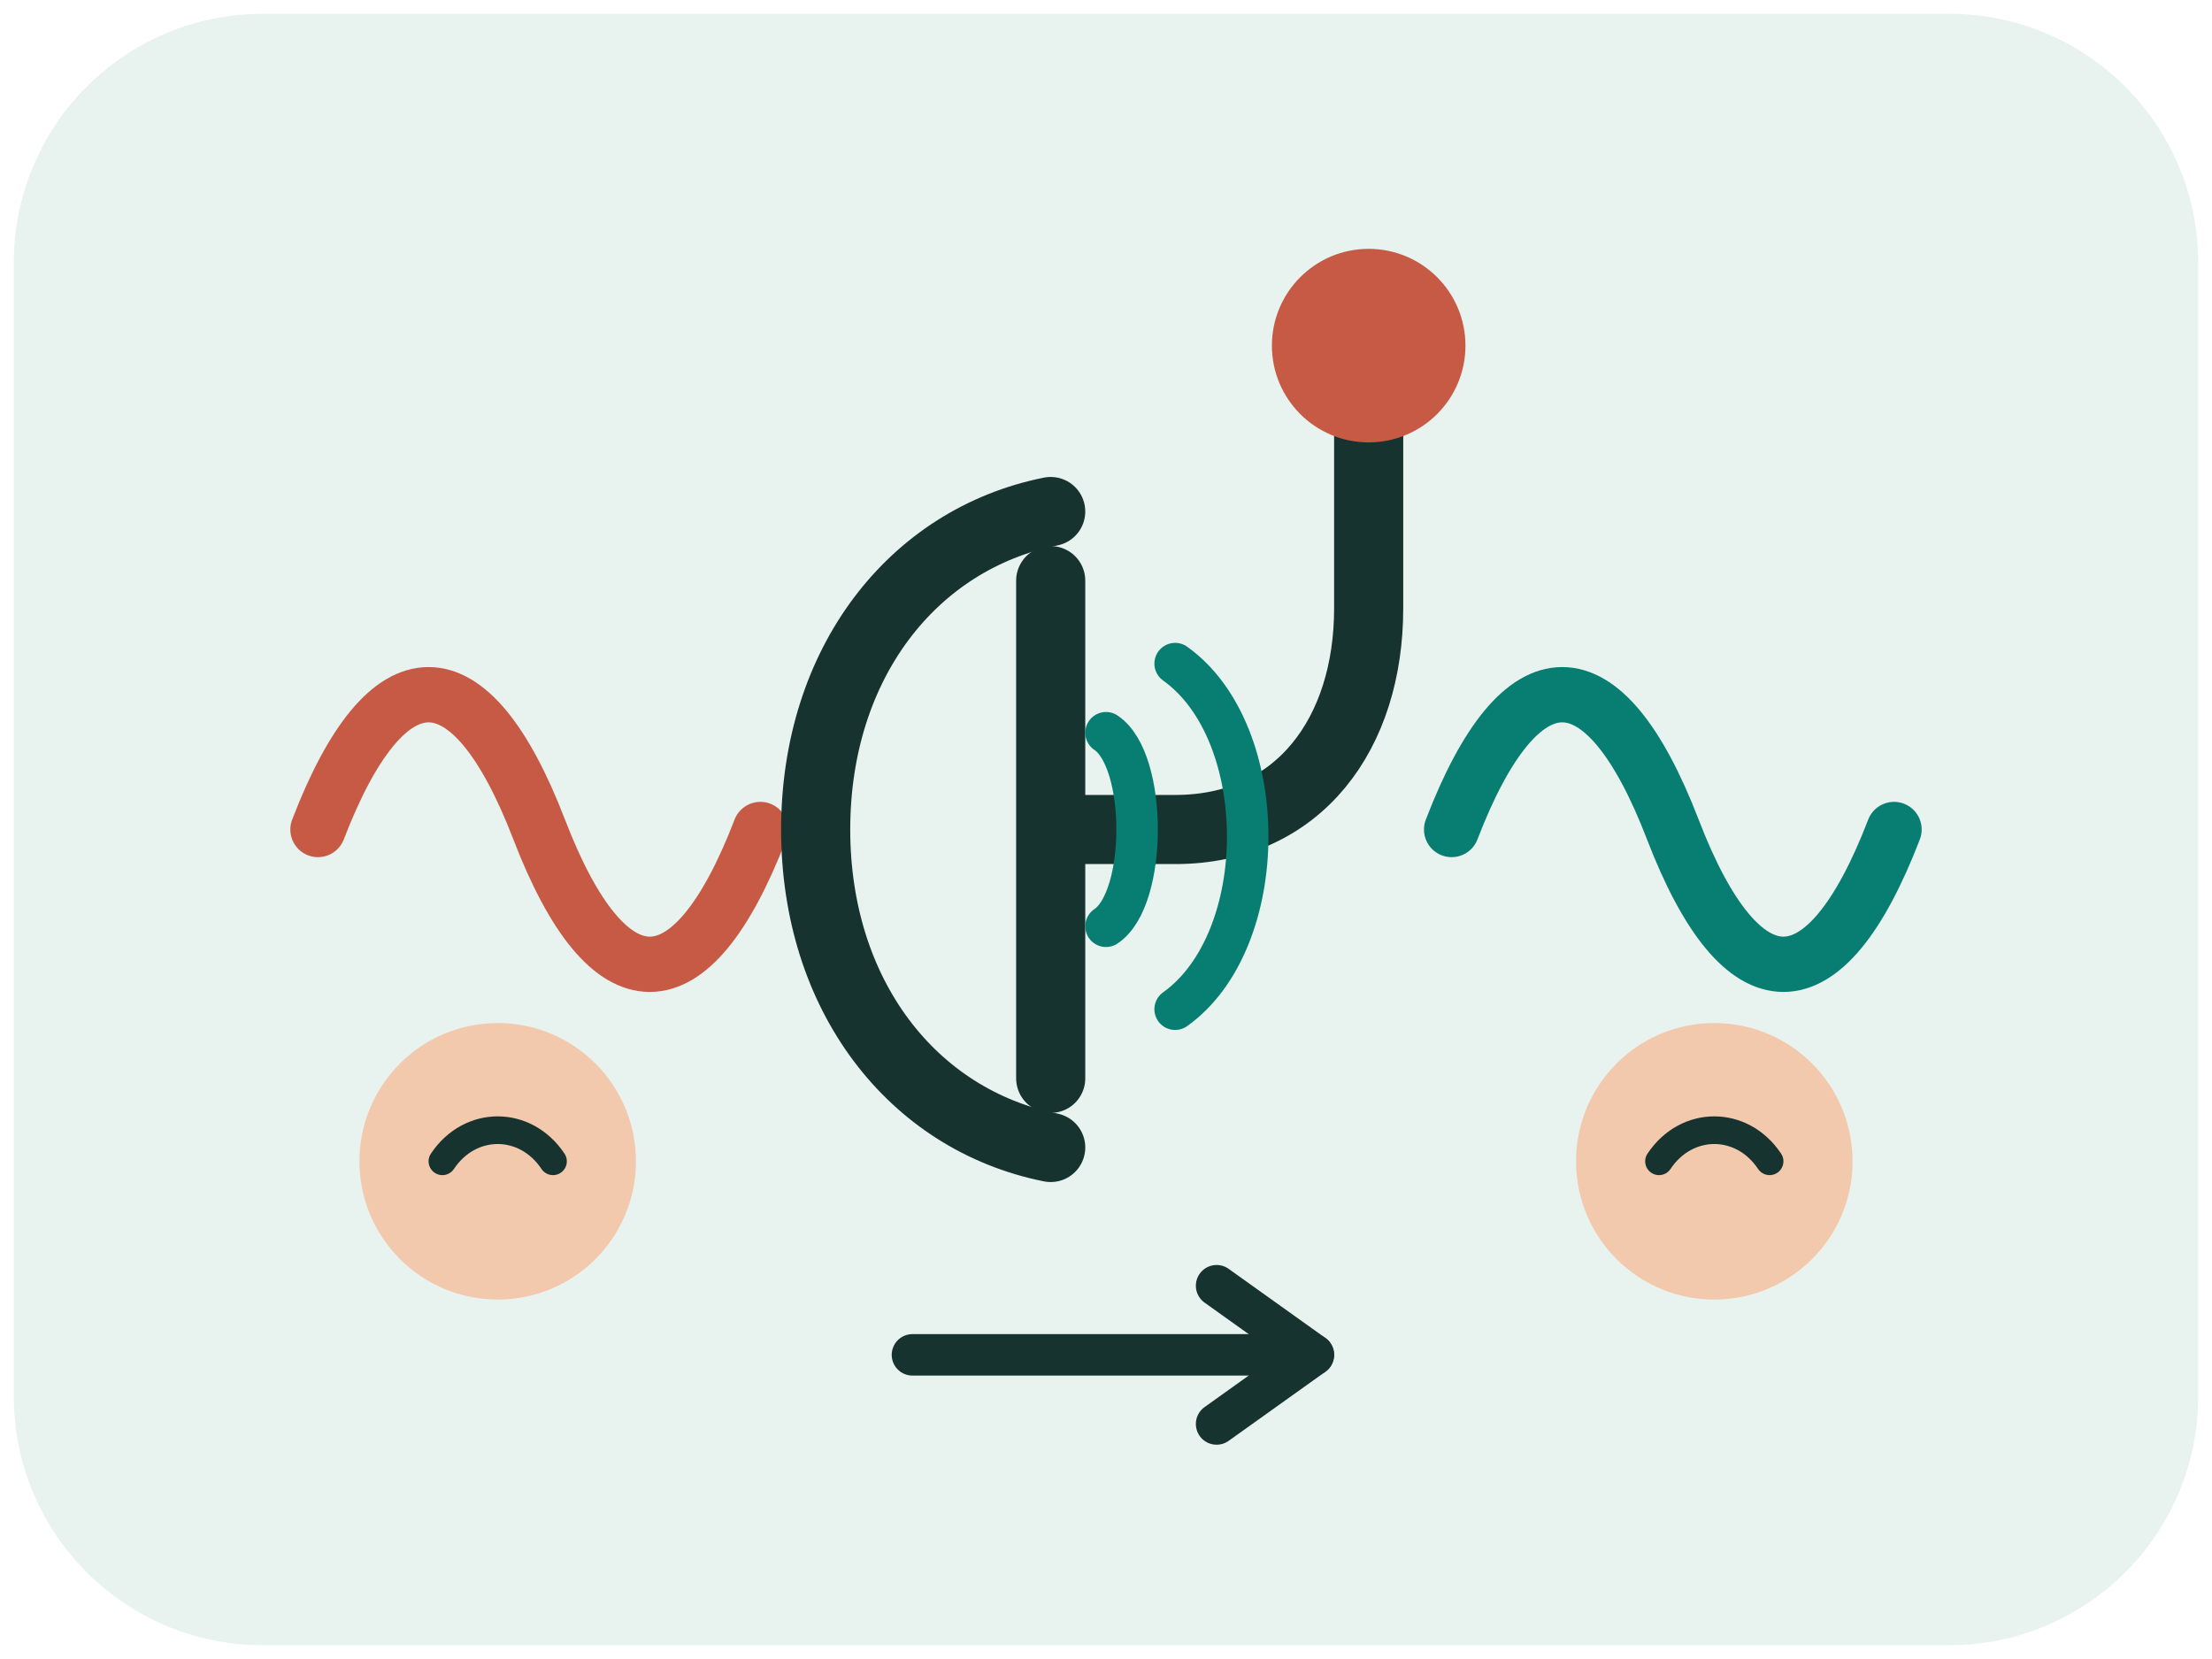
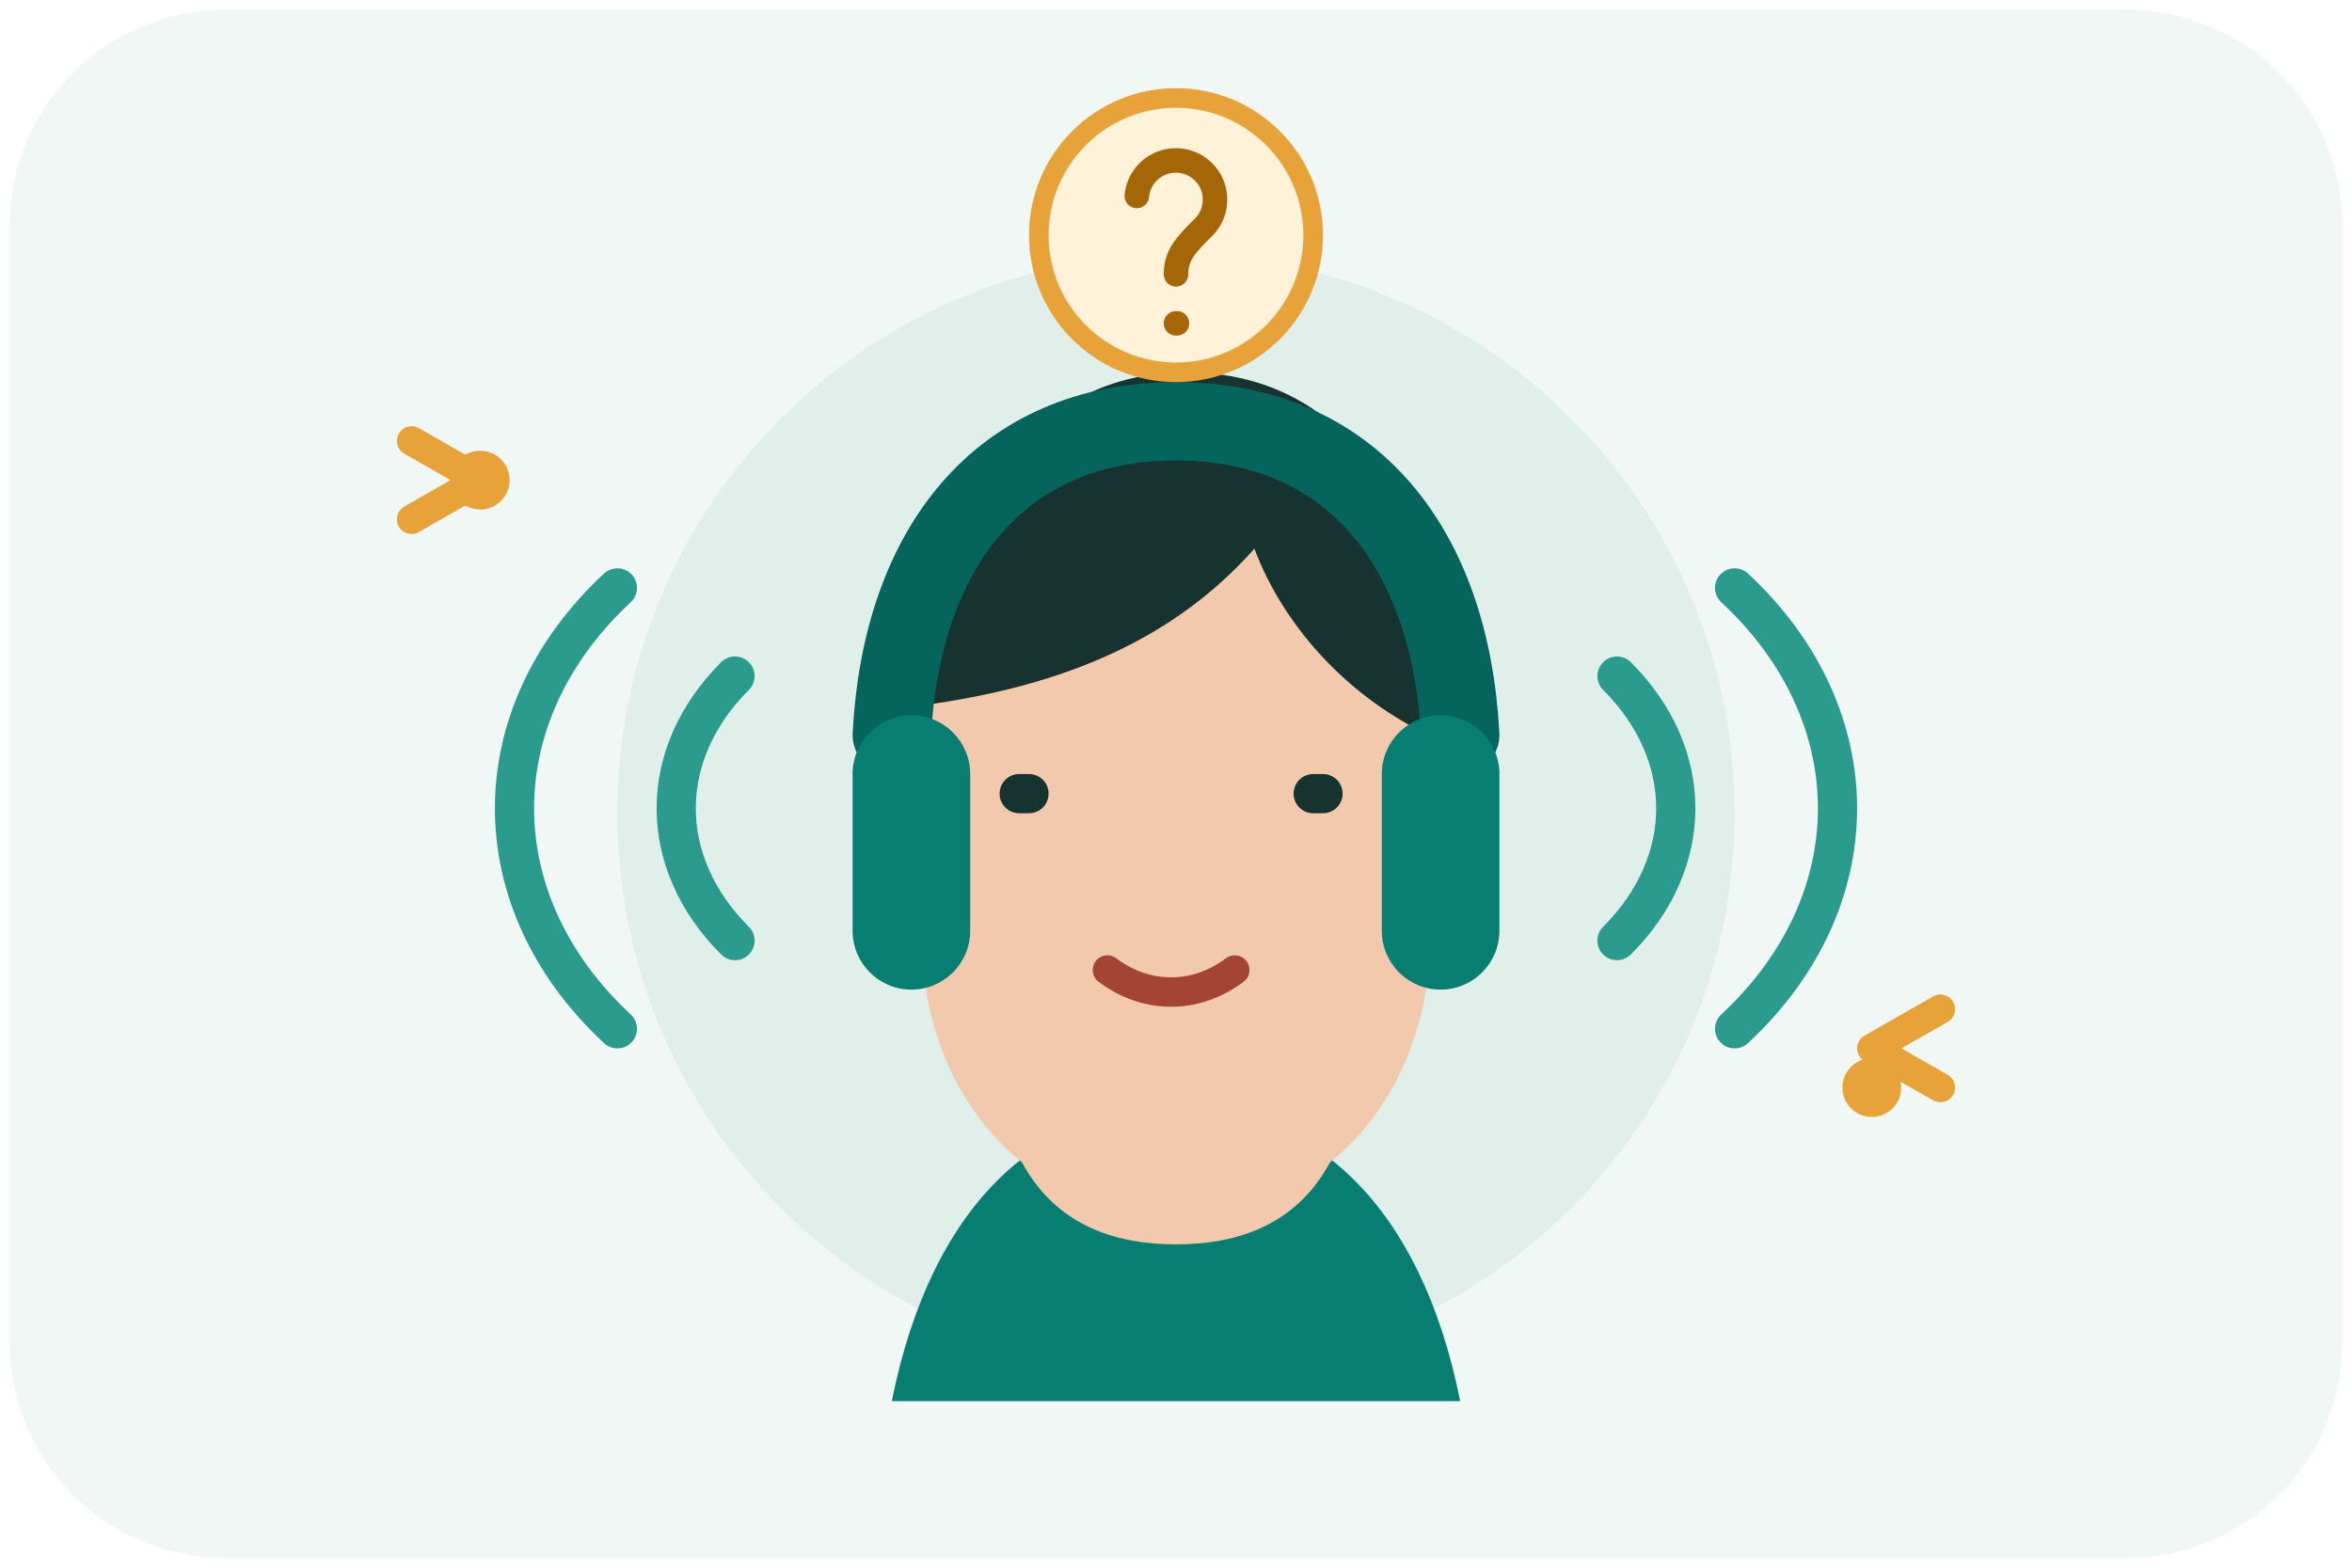
- <svg xmlns="http://www.w3.org/2000/svg" viewBox="0 0 160 120" fill="none">
-   <rect x="1" y="1" width="158" height="118" rx="18" fill="#E8F2EF" />
-   <path d="M23 60c5-13 11-13 16 0s11 13 16 0" stroke="#C65A45" stroke-width="4" stroke-linecap="round" />
-   <path d="M105 60c5-13 11-13 16 0s11 13 16 0" stroke="#087E72" stroke-width="4" stroke-linecap="round" />
-   <path d="M76 37c-10 2-17 11-17 23s7 21 17 23" stroke="#17332F" stroke-width="5" stroke-linecap="round" />
-   <path d="M76 42v36m0-18h9c9 0 14-7 14-16V29" stroke="#17332F" stroke-width="5" stroke-linecap="round" stroke-linejoin="round" />
-   <circle cx="99" cy="25" r="7" fill="#C65A45" />
-   <path d="M80 53c3 2 3 12 0 14" stroke="#087E72" stroke-width="3" stroke-linecap="round" />
-   <path d="M85 48c7 5 7 20 0 25" stroke="#087E72" stroke-width="3" stroke-linecap="round" />
-   <path d="M66 98h29" stroke="#17332F" stroke-width="3" stroke-linecap="round" />
-   <path d="m88 93 7 5-7 5" stroke="#17332F" stroke-width="3" stroke-linecap="round" stroke-linejoin="round" />
-   <circle cx="36" cy="84" r="10" fill="#F2C9AD" />
-   <path d="M32 84c2-3 6-3 8 0" stroke="#17332F" stroke-width="2" stroke-linecap="round" />
-   <circle cx="124" cy="84" r="10" fill="#F2C9AD" />
-   <path d="M120 84c2-3 6-3 8 0" stroke="#17332F" stroke-width="2" stroke-linecap="round" />
+ <svg xmlns="http://www.w3.org/2000/svg" viewBox="0 0 240 160" fill="none" role="img" aria-labelledby="title desc">
+   <rect x="1" y="1" width="238" height="158" rx="22" fill="#F0F7F4" />
+   <circle cx="120" cy="83" r="57" fill="#E0EFE9" />
+   <path d="M91 143c4-20 15-30 29-30s25 10 29 30" fill="#087E72" />
+   <path d="M102 112c2 10 8 15 18 15s16-5 18-15l-9-9h-18l-9 9Z" fill="#F2C9AD" />
+   <path d="M94 78c0-22 10-36 26-36s26 14 26 36v17c0 17-11 29-26 29S94 112 94 95V78Z" fill="#F2C9AD" />
+   <path d="M94 76c1-22 10-38 27-38s26 15 27 38c-10-4-17-12-20-20-8 9-19 14-34 16Z" fill="#17332F" />
+   <path d="M104 81h1m29 0h1" stroke="#17332F" stroke-width="4" stroke-linecap="round" />
+   <path d="M113 99c4 3 9 3 13 0" stroke="#A44434" stroke-width="3" stroke-linecap="round" />
+   <path d="M91 75c1-19 11-32 29-32s28 13 29 32" stroke="#05645B" stroke-width="8" stroke-linecap="round" />
+   <rect x="87" y="73" width="12" height="28" rx="6" fill="#087E72" />
+   <rect x="141" y="73" width="12" height="28" rx="6" fill="#087E72" />
+   <path d="M75 69c-8 8-8 19 0 27m-12-36c-14 13-14 32 0 45m102-36c8 8 8 19 0 27m12-36c14 13 14 32 0 45" stroke="#2B9B8D" stroke-width="4" stroke-linecap="round" />
+   <circle cx="120" cy="24" r="14" fill="#FFF2D8" stroke="#E8A23A" stroke-width="2" />
+   <path d="M116 20a4 4 0 1 1 7 3c-2 2-3 3-3 5m0 5h.1" stroke="#A56608" stroke-width="2.5" stroke-linecap="round" />
+   <path d="m42 45 7 4-7 4m156 58-7-4 7-4" stroke="#E8A23A" stroke-width="3" stroke-linecap="round" stroke-linejoin="round" />
+   <circle cx="49" cy="49" r="3" fill="#E8A23A" />
+   <circle cx="191" cy="111" r="3" fill="#E8A23A" />
</svg>
